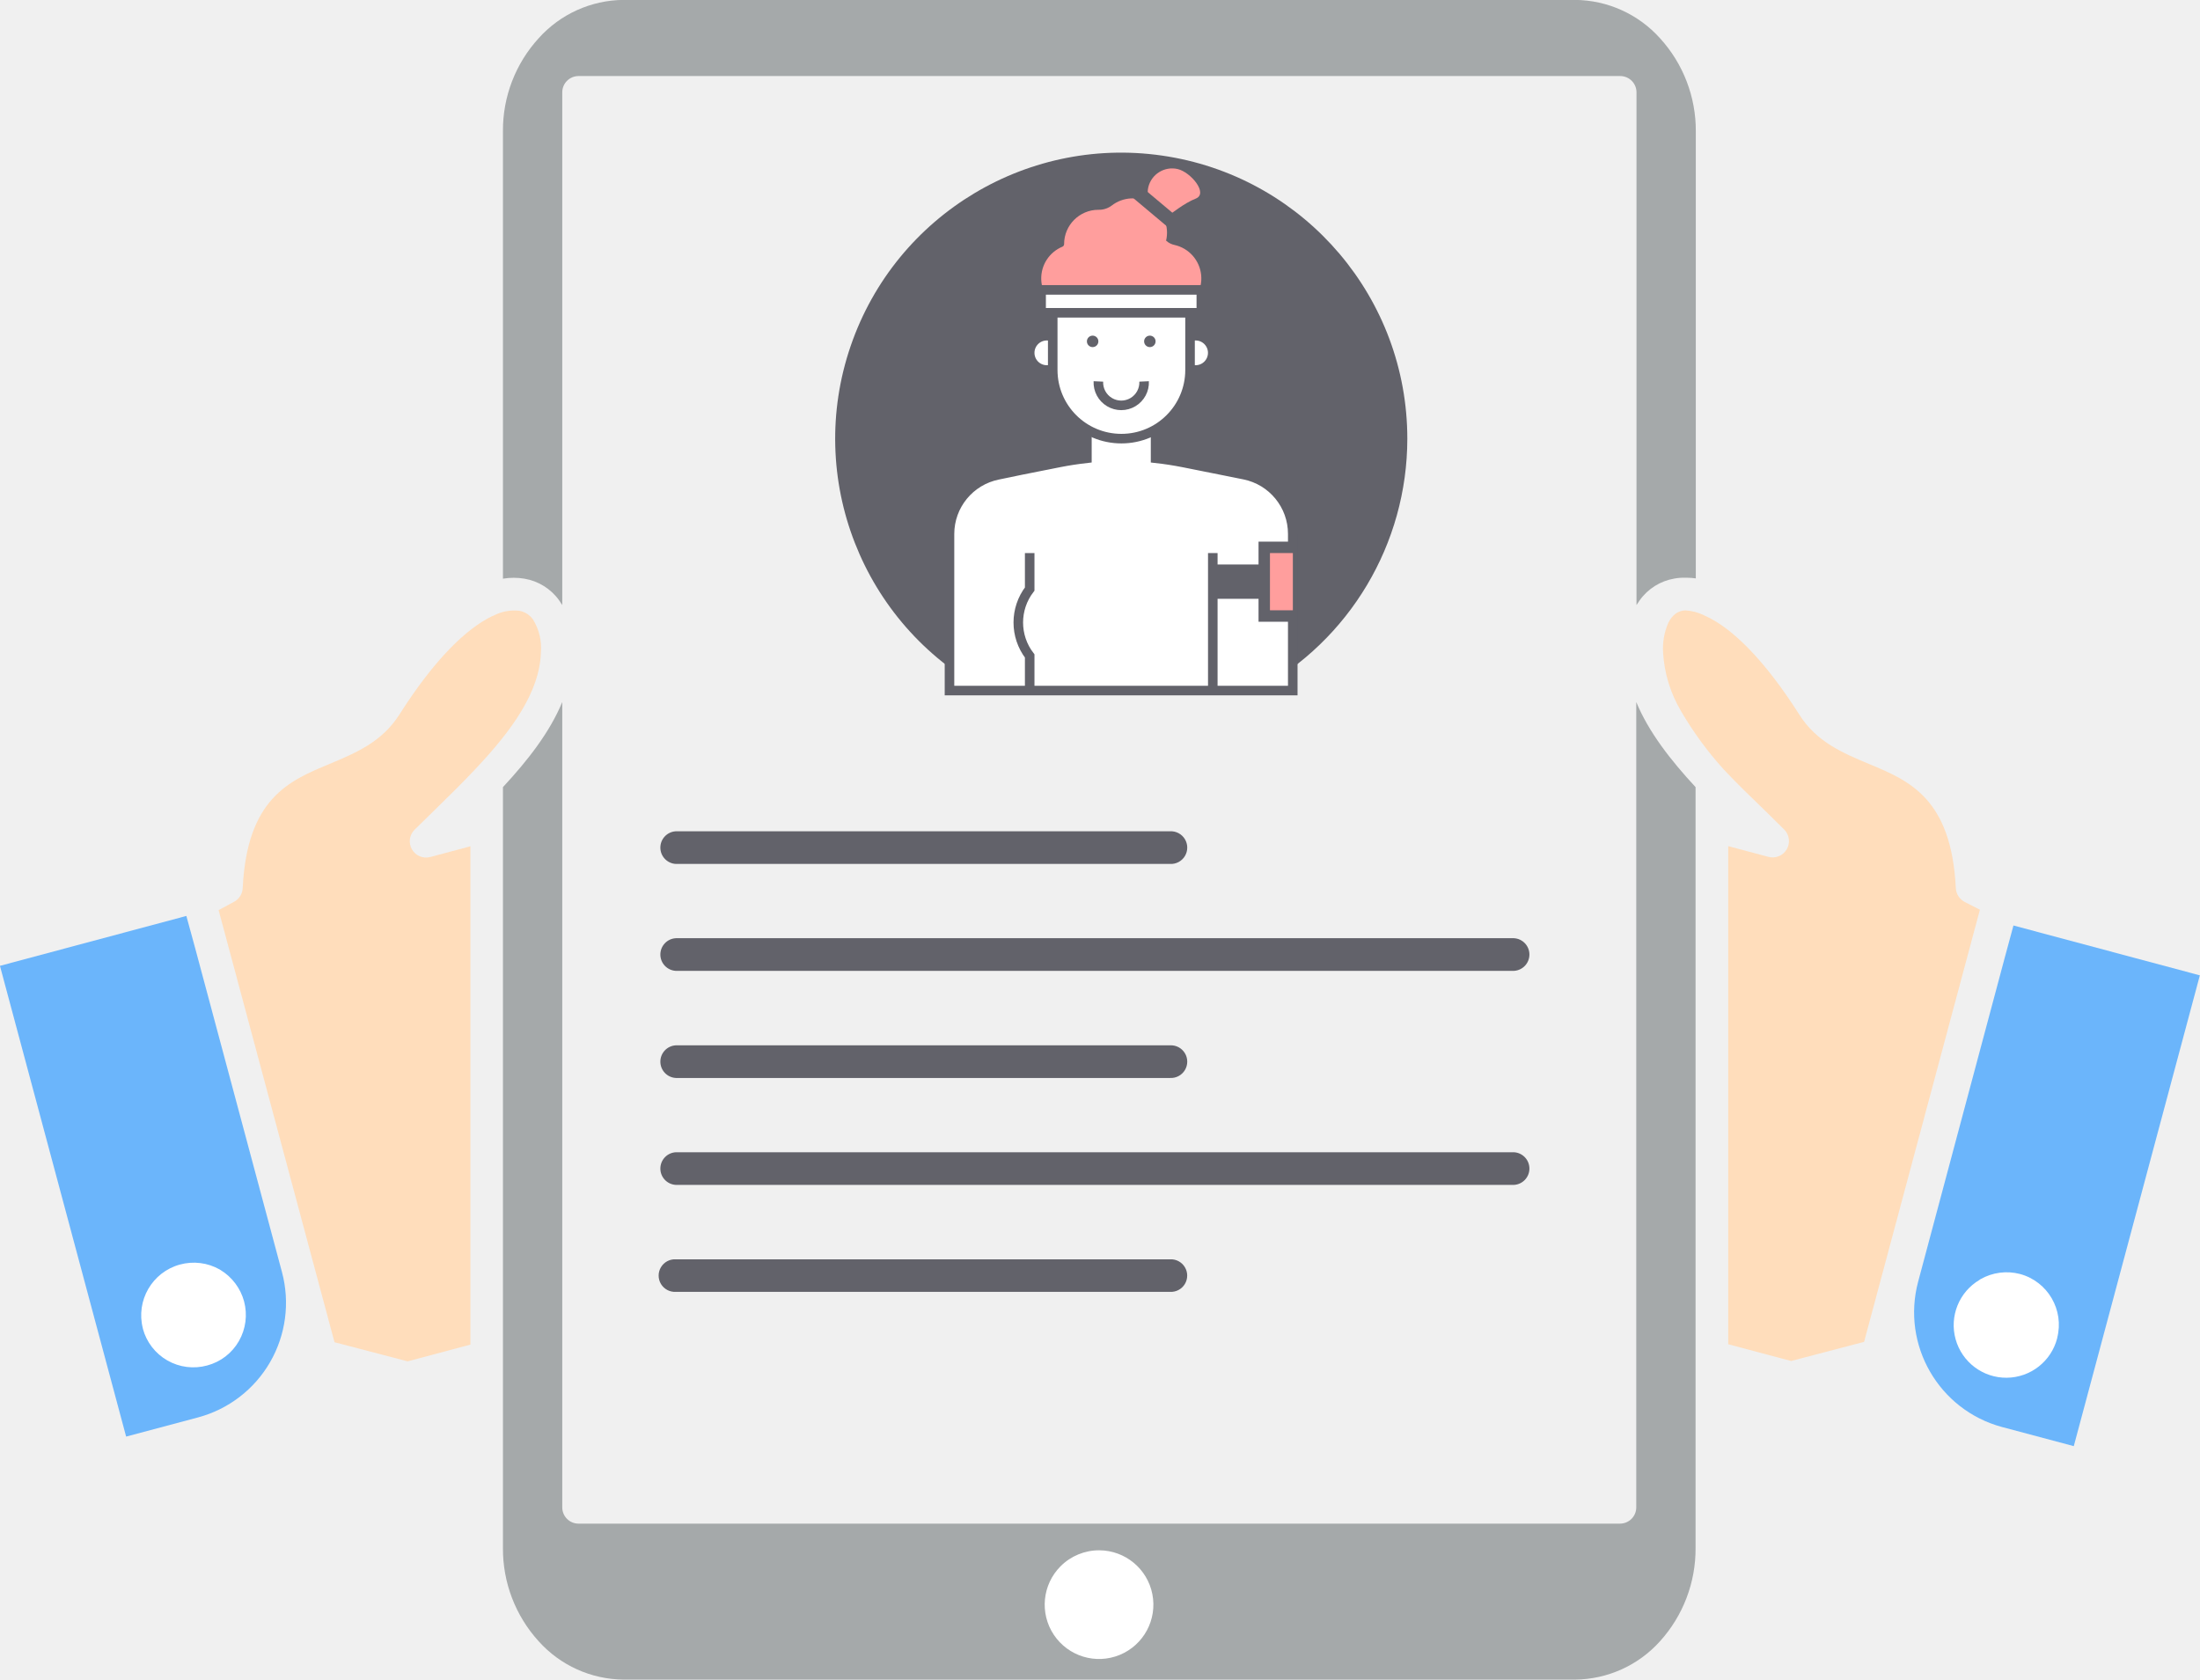
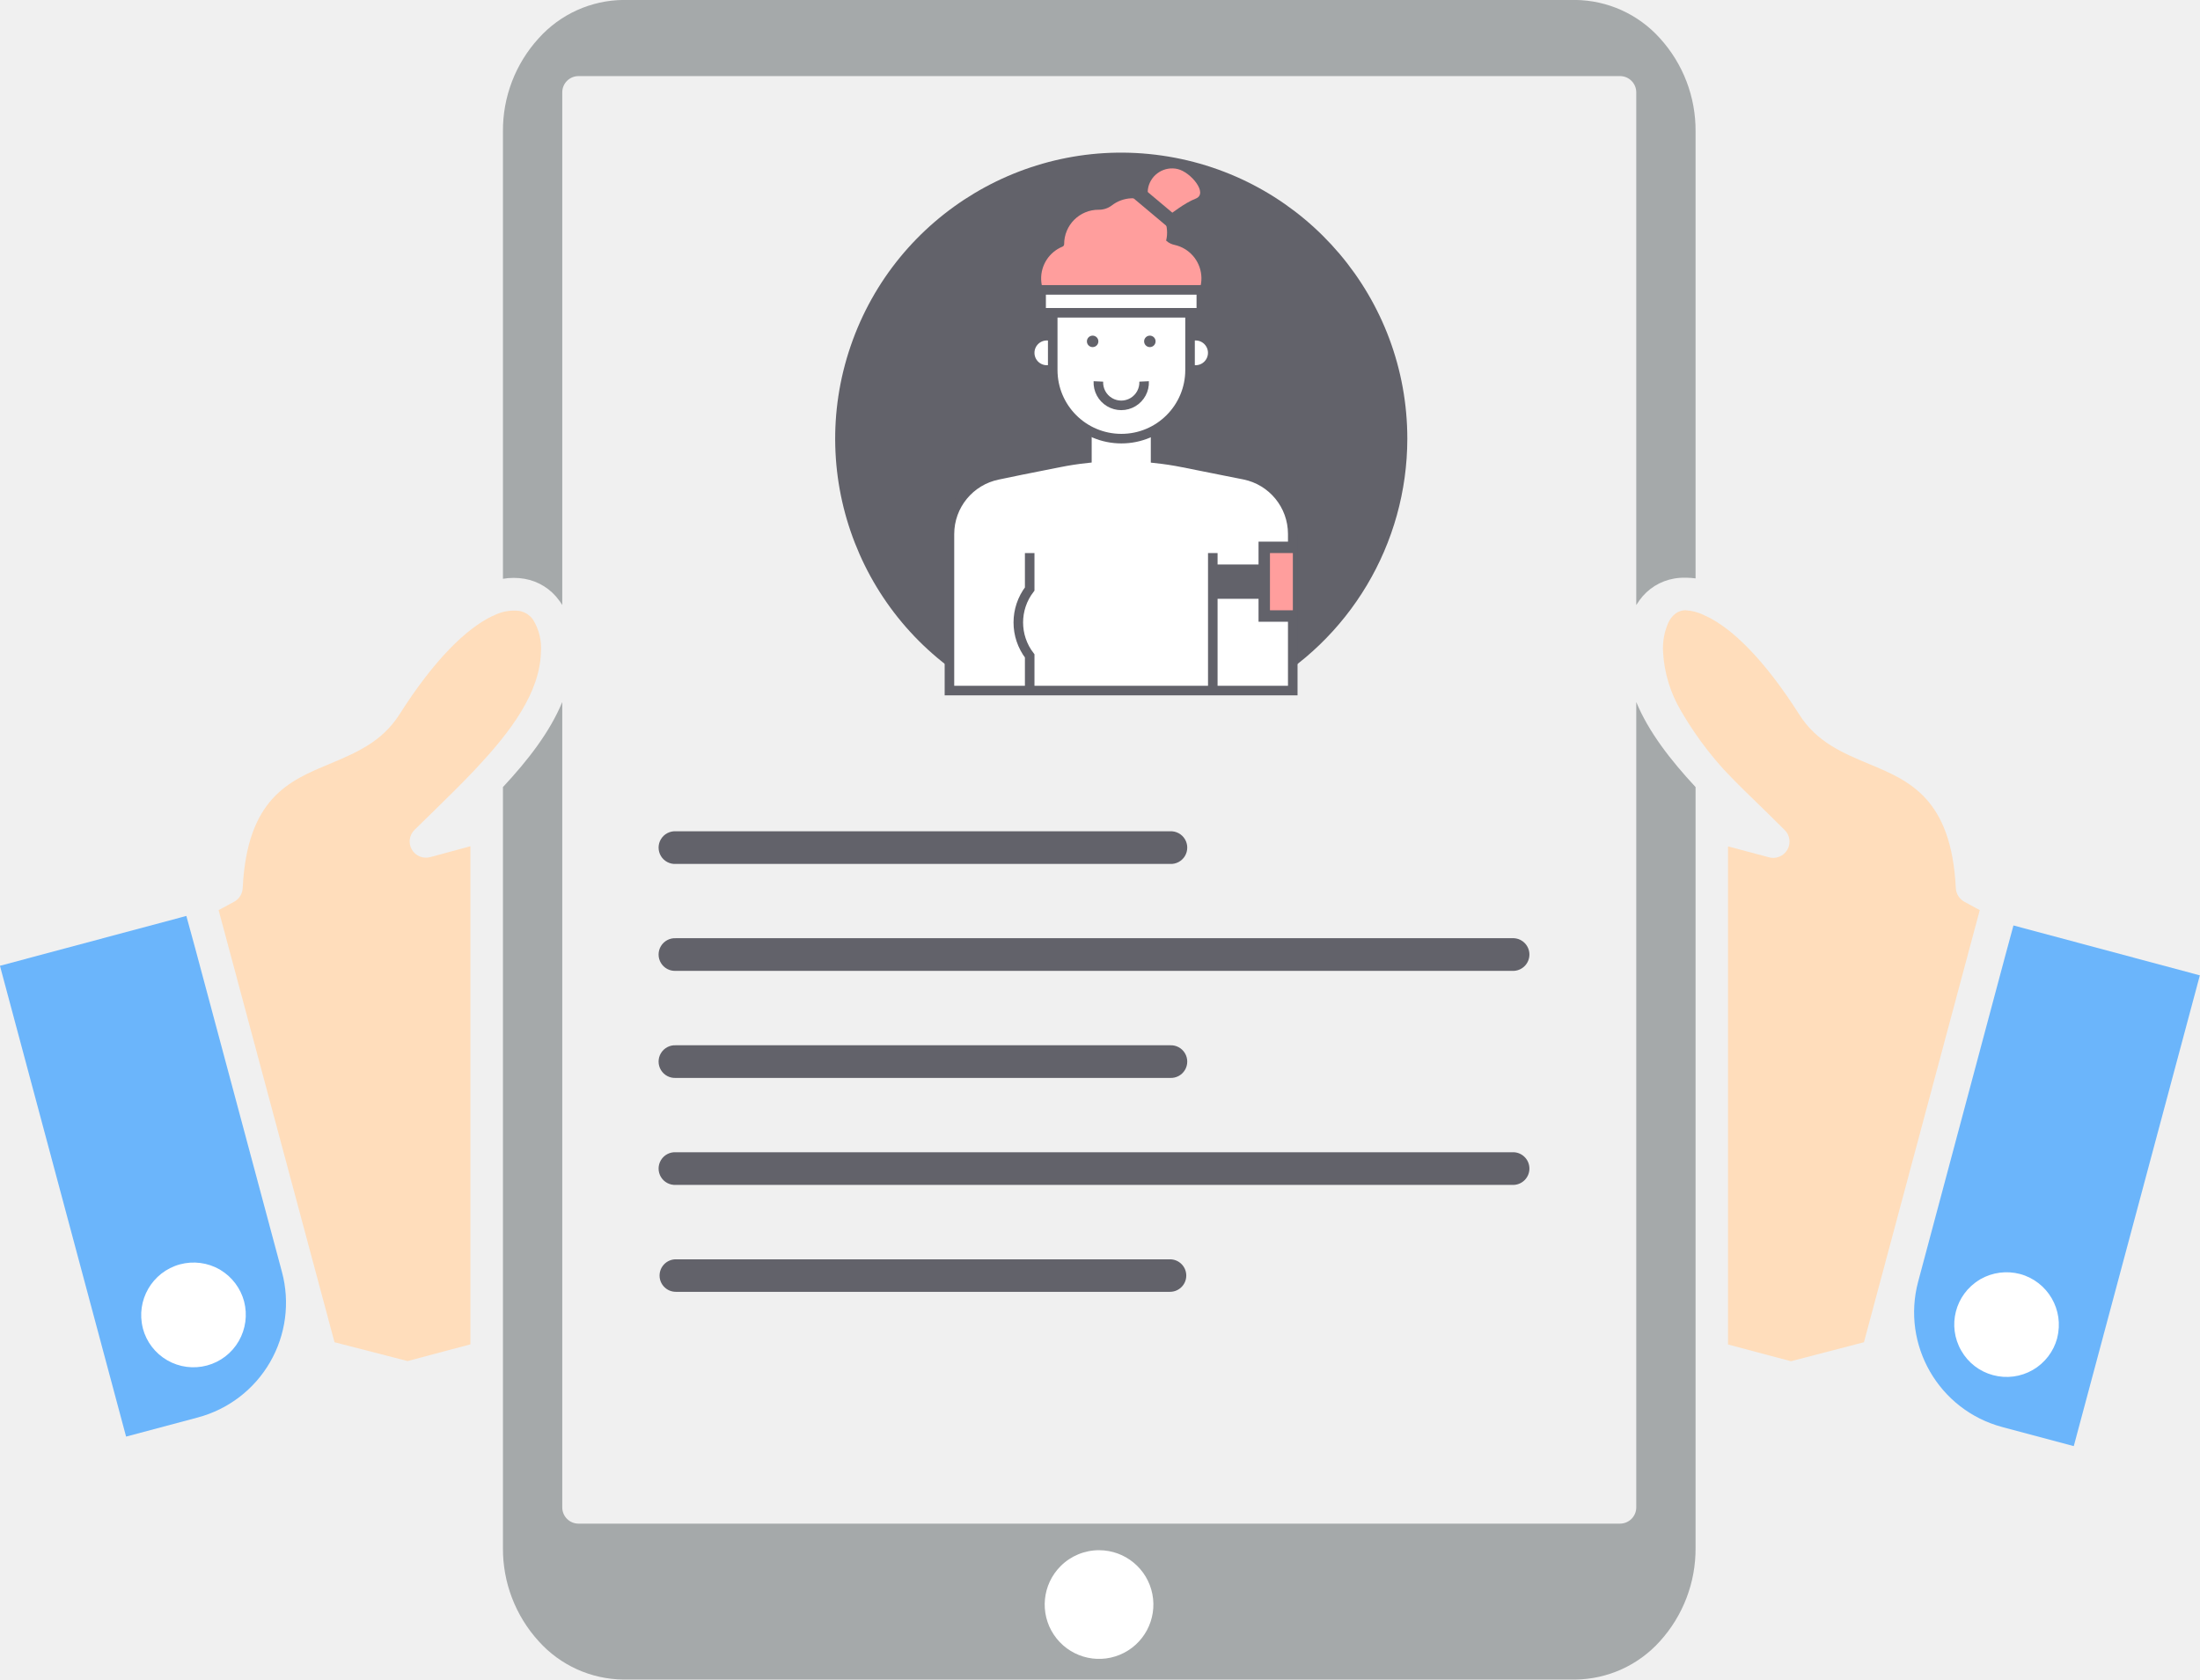
<svg xmlns="http://www.w3.org/2000/svg" viewBox="0 0 460.3 351.36">
  <defs>
    <style>.cls-1,.cls-7{fill:#62626a;}.cls-1,.cls-2,.cls-3,.cls-4,.cls-5,.cls-6{fill-rule:evenodd;}.cls-3{fill:#fdb;}.cls-4{fill:#a5a9aa;}.cls-5{fill:#6bb5fb;}.cls-6,.cls-8{fill:#fff;}.cls-8{stroke:#62626a;stroke-miterlimit:10;stroke-width:2px;}.cls-9{fill:#ff9e9d;}</style>
  </defs>
  <g id="Capa_1" data-name="Capa 1">
-     <path class="cls-1" d="M167.41,247.77a3.42,3.42,0,0,1,0-6.83h103.4a3.42,3.42,0,1,1,0,6.83Z" transform="translate(-26.01 -67.02)" />
-     <path class="cls-1" d="M167.41,270.14a3.42,3.42,0,0,1,0-6.83H342.77a3.42,3.42,0,0,1,0,6.83Z" transform="translate(-26.01 -67.02)" />
-     <path class="cls-1" d="M167.41,292.55a3.42,3.42,0,0,1,0-6.83h103.4a3.42,3.42,0,1,1,0,6.83Z" transform="translate(-26.01 -67.02)" />
-     <path class="cls-1" d="M167.41,314.92a3.42,3.42,0,0,1,0-6.83H342.77a3.42,3.42,0,0,1,0,6.83Z" transform="translate(-26.01 -67.02)" />
-     <path class="cls-1" d="M167.41,337.3a3.41,3.41,0,1,1,0-6.81h103.4a3.41,3.41,0,1,1,0,6.81Z" transform="translate(-26.01 -67.02)" />
-     <path class="cls-2" d="M259.24,399.53A4.5,4.5,0,0,0,256,398.2a4.54,4.54,0,0,0-4.58,4.58,4.48,4.48,0,0,0,1.33,3.22,4.58,4.58,0,0,0,3.25,1.36,4.64,4.64,0,0,0,4.58-4.58A4.6,4.6,0,0,0,259.24,399.53Z" transform="translate(-26.01 -67.02)" />
-     <path class="cls-3" d="M383.08,196a2.7,2.7,0,0,1-.59-.28,10.35,10.35,0,0,0-3.88-1,3.8,3.8,0,0,0-1.95.64,5.07,5.07,0,0,0-1.58,1.94,13.47,13.47,0,0,0-1.11,6.25,27.2,27.2,0,0,0,3.75,12.24A72.61,72.61,0,0,0,386.66,228c2.8,3,5.83,5.89,8.8,8.77l3.86,3.81a3.42,3.42,0,0,1-3.28,5.72l-8.44-2.25q0,52.08,0,104.21l13.16,3.5,15.27-4,24.23-90.41L437,255.68a3.47,3.47,0,0,1-1.78-2.83c-.91-18.79-9.77-22.49-18-25.93-5.63-2.36-11.08-4.61-14.74-10.38C395.07,204.88,388.41,198.52,383.08,196Z" transform="translate(-26.01 -67.02)" />
-     <path class="cls-3" d="M129.54,195.69a2.67,2.67,0,0,1-.58.25c-5.33,2.58-12,8.94-19.4,20.6-3.69,5.77-9.11,8-14.77,10.38-8.27,3.44-17.1,7.14-18,25.93A3.43,3.43,0,0,1,75,255.68l-3.25,1.75L96,347.84l15.3,4,13.13-3.5V244.08L116,246.33a3.41,3.41,0,0,1-3.25-5.72l3.86-3.78c2.91-2.86,5.86-5.72,8.63-8.66.09-.11.2-.22.31-.33,7.38-7.83,13.38-15.94,13.63-24.32a11.31,11.31,0,0,0-1.64-6.88,4.51,4.51,0,0,0-2.91-1.84A9.22,9.22,0,0,0,129.54,195.69Z" transform="translate(-26.01 -67.02)" />
-     <path class="cls-4" d="M143.65,193.61V86.34a3.41,3.41,0,0,1,3.41-3.41H365a3.41,3.41,0,0,1,3.41,3.41V193.61c.23-.33.45-.67.67-1a11.23,11.23,0,0,1,7.27-4.55,11.36,11.36,0,0,1,2.42-.17h.22a12.85,12.85,0,0,1,1.83.14V94.53A28.68,28.68,0,0,0,373.31,75a24.17,24.17,0,0,0-17.72-8H156.44a24.11,24.11,0,0,0-17.71,8,28.56,28.56,0,0,0-7.49,19.51v93.58a13.6,13.6,0,0,1,4.5,0,11.23,11.23,0,0,1,7.27,4.55C143.23,192.94,143.45,193.28,143.65,193.61Z" transform="translate(-26.01 -67.02)" />
-     <path class="cls-4" d="M131.24,350.7v40.17a28.7,28.7,0,0,0,7.49,19.55,24.11,24.11,0,0,0,17.71,8H355.59a24.17,24.17,0,0,0,17.72-8,28.82,28.82,0,0,0,7.46-19.55V231.7c-5.22-5.64-9.8-11.5-12.41-17.8V382.41a3.4,3.4,0,0,1-3.41,3.38H147.06a3.4,3.4,0,0,1-3.41-3.38V213.9c-2.61,6.3-7.17,12.16-12.41,17.8v119Z" transform="translate(-26.01 -67.02)" />
-     <path class="cls-5" d="M66.86,265.45,65,258.65,26,269.09,52.4,367.58l15-4A24.83,24.83,0,0,0,85,333.14Z" transform="translate(-26.01 -67.02)" />
-     <path class="cls-2" d="M437,261.09" transform="translate(-26.01 -67.02)" />
-     <path class="cls-6" d="M70.08,344.21a4.23,4.23,0,0,0-1.39-5.61l-.13-.05a4.14,4.14,0,0,0-3.06-.45l-.11,0a4.19,4.19,0,0,0-2.5,1.94,4.23,4.23,0,0,0-.44,3.05l0,.09a4.19,4.19,0,0,0,1.94,2.5,4.1,4.1,0,0,0,3.14.41A4.21,4.21,0,0,0,70.08,344.21Z" transform="translate(-26.01 -67.02)" />
-     <path class="cls-6" d="M256,391.37a11.37,11.37,0,1,1-8.08,3.33A11.38,11.38,0,0,1,256,391.37Z" transform="translate(-26.01 -67.02)" />
-     <path id="gordomanga" class="cls-6" d="M77.08,339.3A11,11,0,0,1,76,347.59a10.84,10.84,0,0,1-6.64,5.11A10.93,10.93,0,0,1,55.9,345v-.06a11,11,0,0,1,7.74-13.35A11,11,0,0,1,72,332.63l.17.11A11.07,11.07,0,0,1,77.08,339.3Z" transform="translate(-26.01 -67.02)" />
-     <path class="cls-5" d="M427.34,335.16a24.86,24.86,0,0,0,17.56,30.42l15,4,26.38-98.5-39-10.43-1.84,6.8Z" transform="translate(-26.01 -67.02)" />
-     <path id="gordomanga-2" data-name="gordomanga" class="cls-6" d="M440.19,334.77l.17-.11a11.07,11.07,0,0,1,8.32-1.09,11,11,0,0,1,7.75,13.36V347a11,11,0,1,1-16.24-12.21Z" transform="translate(-26.01 -67.02)" />
+     <path class="cls-1" d="M141.41,198.42a3.42,3.42,0,1,1,0-6.83h103.4a3.42,3.42,0,1,1,0,6.83Z" transform="translate(-0.01 -17.67)" />
+     <path class="cls-1" d="M141.41,220.79a3.42,3.42,0,1,1,0-6.83H316.77a3.42,3.42,0,0,1,0,6.83Z" transform="translate(-0.01 -17.67)" />
+     <path class="cls-1" d="M141.41,243.19a3.42,3.42,0,1,1,0-6.83h103.4a3.42,3.42,0,1,1,0,6.83Z" transform="translate(-0.01 -17.67)" />
+     <path class="cls-1" d="M141.41,265.57a3.42,3.42,0,1,1,0-6.83H316.77a3.42,3.42,0,0,1,0,6.83Z" transform="translate(-0.01 -17.67)" />
+     <path class="cls-1" d="M141.41,287.94a3.4,3.4,0,1,1,0-6.8h103.4a3.4,3.4,0,1,1,0,6.8Z" transform="translate(-0.01 -17.67)" />
+     <path class="cls-2" d="M233.24,350.18a4.5,4.5,0,0,0-3.22-1.33,4.54,4.54,0,0,0-4.58,4.58,4.5,4.5,0,0,0,1.33,3.22A4.58,4.58,0,0,0,230,358a4.64,4.64,0,0,0,4.58-4.58A4.58,4.58,0,0,0,233.24,350.18Z" transform="translate(-0.01 -17.67)" />
+     <path class="cls-3" d="M357.08,146.61a2.69,2.69,0,0,1-.59-.27,10.16,10.16,0,0,0-3.88-1,3.7,3.7,0,0,0-1.95.63,5.11,5.11,0,0,0-1.58,1.95,13.32,13.32,0,0,0-1.11,6.24,27.12,27.12,0,0,0,3.75,12.24,72.27,72.27,0,0,0,8.94,12.25c2.8,3,5.83,5.88,8.8,8.77l3.85,3.8A3.41,3.41,0,0,1,370,197l-8.44-2.25q0,52.1,0,104.21l13.16,3.5L390,298.49l24.23-90.41L411,206.33a3.48,3.48,0,0,1-1.78-2.83c-.91-18.8-9.77-22.49-18-25.93-5.64-2.36-11.08-4.61-14.74-10.39C369.07,155.53,362.41,149.17,357.08,146.61Z" transform="translate(-0.01 -17.67)" />
+     <path class="cls-3" d="M103.54,146.34a2.67,2.67,0,0,1-.58.25c-5.33,2.58-12,8.94-19.4,20.59-3.7,5.78-9.11,8-14.77,10.39-8.27,3.44-17.1,7.13-18,25.93A3.45,3.45,0,0,1,49,206.33l-3.25,1.75L70,298.49l15.3,3.94,13.13-3.5V194.72L90,197a3.4,3.4,0,0,1-3.25-5.72l3.86-3.77c2.91-2.86,5.86-5.72,8.63-8.66.09-.11.2-.23.31-.34,7.38-7.82,13.38-15.93,13.63-24.31a11.33,11.33,0,0,0-1.64-6.89,4.5,4.5,0,0,0-2.91-1.83A9.22,9.22,0,0,0,103.54,146.34Z" transform="translate(-0.01 -17.67)" />
+     <path class="cls-4" d="M117.65,144.25V37a3.4,3.4,0,0,1,3.41-3.41H339A3.4,3.4,0,0,1,342.36,37V144.26c.23-.34.45-.67.67-1a11.31,11.31,0,0,1,7.27-4.55,12,12,0,0,1,2.42-.17h.22a14.5,14.5,0,0,1,1.83.14V45.18a28.66,28.66,0,0,0-7.47-19.52,24.16,24.16,0,0,0-17.71-8H130.44a24.12,24.12,0,0,0-17.71,8,28.59,28.59,0,0,0-7.49,19.52v93.58a13.56,13.56,0,0,1,4.49,0,11.31,11.31,0,0,1,7.28,4.55C117.23,143.59,117.45,143.92,117.65,144.25Z" transform="translate(-0.01 -17.67)" />
+     <path class="cls-4" d="M105.24,301.35v40.17a28.69,28.69,0,0,0,7.49,19.54,24.12,24.12,0,0,0,17.71,8H329.59a24.14,24.14,0,0,0,17.71-8,28.77,28.77,0,0,0,7.47-19.54V182.34c-5.22-5.63-9.8-11.49-12.41-17.79v168.5a3.4,3.4,0,0,1-3.41,3.39H121.06a3.4,3.4,0,0,1-3.41-3.39V164.55c-2.61,6.3-7.17,12.16-12.41,17.79v119Z" transform="translate(-0.01 -17.67)" />
+     <path class="cls-5" d="M40.86,216.1,39,209.3,0,219.73l26.39,98.5,15-4A24.84,24.84,0,0,0,59,283.78Z" transform="translate(-0.01 -17.67)" />
+     <path class="cls-2" d="M411,211.73" transform="translate(-0.01 -17.67)" />
+     <path class="cls-6" d="M44.08,294.85a4.22,4.22,0,0,0-1.39-5.6l-.14-.06a4.1,4.1,0,0,0-3-.44l-.11,0a4.19,4.19,0,0,0-2.94,5l0,.08a4.18,4.18,0,0,0,2,2.5,4.08,4.08,0,0,0,3.13.42A4.26,4.26,0,0,0,44.08,294.85Z" transform="translate(-0.01 -17.67)" />
+     <path class="cls-6" d="M230,342a11.37,11.37,0,1,1-8.08,3.33A11.35,11.35,0,0,1,230,342Z" transform="translate(-0.01 -17.67)" />
+     <path id="gordomanga" class="cls-6" d="M51.08,289.94a11.07,11.07,0,0,1-1.11,8.3,10.91,10.91,0,0,1-6.64,5.11A10.94,10.94,0,0,1,29.9,295.6v-.05a11,11,0,0,1,7.74-13.35A11,11,0,0,1,46,283.28l.17.11A11,11,0,0,1,51.08,289.94Z" transform="translate(-0.01 -17.67)" />
+     <path class="cls-5" d="M401.34,285.81a24.85,24.85,0,0,0,17.56,30.41l15,4,26.38-98.49-39-10.44-1.84,6.8Z" transform="translate(-0.01 -17.67)" />
+     <path id="gordomanga-2" data-name="gordomanga" class="cls-6" d="M414.19,285.41l.17-.11a11.06,11.06,0,0,1,8.32-1.08,11,11,0,0,1,7.75,13.35v.06A10.94,10.94,0,0,1,417,305.37a10.86,10.86,0,0,1-6.63-5.1,10.93,10.93,0,0,1,3.83-14.86Z" transform="translate(-0.01 -17.67)" />
  </g>
  <g id="Capa_2" data-name="Capa 2">
    <g id="Layer_2" data-name="Layer 2">
      <g id="Layer_1-2" data-name="Layer 1-2">
-         <path id="Fondo" class="cls-7" d="M320.46,158.79a59.91,59.91,0,0,1-31.4,52.67H232.15a59.85,59.85,0,1,1,88.31-52.67Z" transform="translate(-26.01 -67.02)" />
-         <path class="cls-8" d="M273.49,163.78q-2.87-.57-5.79-.89V154H253.34v8.88c-1.94.22-3.87.51-5.79.89l-8,1.59a13.07,13.07,0,0,0,12.82,10.54h17a13.06,13.06,0,0,0,12.79-10.4Z" transform="translate(-26.01 -67.02)" />
-         <path class="cls-8" d="M286.37,166.34l-4.13-.83-8.66-1.73q-2.88-.57-5.79-.89V151.61H253.42v11.28c-1.94.22-3.87.51-5.79.89l-8,1.59-4.82,1a12.62,12.62,0,0,0-10.14,12.39v32.74h71.82V178.72A12.63,12.63,0,0,0,286.37,166.34Z" transform="translate(-26.01 -67.02)" />
-         <path class="cls-8" d="M241.45,182.73v7.53a11.47,11.47,0,0,0,0,14v7.18" transform="translate(-26.01 -67.02)" />
+         <path id="Fondo" class="cls-7" d="M294.46,109.44a59.94,59.94,0,0,1-31.4,52.67H206.15a59.85,59.85,0,1,1,88.31-52.67Z" transform="translate(-0.01 -17.67)" />
+         <path class="cls-8" d="M247.49,114.43c-1.92-.39-3.85-.68-5.79-.89v-8.89H227.34v8.89q-2.91.31-5.79.89l-8,1.59a13,13,0,0,0,12.82,10.53h17a13,13,0,0,0,12.79-10.39Z" transform="translate(-0.01 -17.67)" />
+         <path class="cls-8" d="M260.37,117l-4.13-.82-8.66-1.73c-1.92-.39-3.85-.68-5.79-.89V102.26H227.42v11.28q-2.91.31-5.79.89l-8,1.59-4.82,1a12.64,12.64,0,0,0-10.15,12.39v32.74h71.83V129.37A12.64,12.64,0,0,0,260.37,117Z" transform="translate(-0.01 -17.67)" />
+         <path class="cls-8" d="M215.45,133.38v7.52a11.48,11.48,0,0,0,0,14v7.18" transform="translate(-0.01 -17.67)" />
        <rect class="cls-7" x="253.74" y="118.1" width="16.76" height="7.18" />
        <rect class="cls-7" x="263.32" y="113.32" width="7.18" height="16.76" />
-         <path class="cls-8" d="M279.76,182.73v28.73" transform="translate(-26.01 -67.02)" />
+         <path class="cls-8" d="M253.76,133.38v28.73" transform="translate(-0.01 -17.67)" />
        <circle class="cls-8" cx="250.15" cy="73.82" r="3.59" />
        <circle class="cls-8" cx="219.03" cy="73.82" r="3.59" />
-         <path class="cls-8" d="M275,130.06v14.37a14.36,14.36,0,0,1-14.36,14.36h0a14.36,14.36,0,0,1-14.37-14.36V130.06" transform="translate(-26.01 -67.02)" />
-         <path class="cls-8" d="M265.39,146.82h0a4.79,4.79,0,1,1-9.57,0" transform="translate(-26.01 -67.02)" />
+         <path class="cls-8" d="M249,80.71V95.08a14.36,14.36,0,0,1-14.37,14.36h0a14.36,14.36,0,0,1-14.36-14.36V80.71" transform="translate(-0.01 -17.67)" />
+         <path class="cls-8" d="M239.39,97.47h0a4.79,4.79,0,1,1-9.57,0" transform="translate(-0.01 -17.67)" />
        <circle class="cls-7" cx="240.58" cy="71.42" r="1.2" />
        <circle class="cls-7" cx="228.61" cy="71.42" r="1.2" />
        <rect class="cls-9" x="265.71" y="115.71" width="4.79" height="11.97" />
-         <path class="cls-9" d="M276.22,108.56c-2.54,1-4.93,3.07-6.16,3.8-2.43,1.45-4.45-3.41-3.8-6.16a5.13,5.13,0,0,1,6.16-3.81C275.18,103.05,278.84,107.49,276.22,108.56Z" transform="translate(-26.01 -67.02)" />
-         <path class="cls-9" d="M270.11,117.47l-.12-.11a7.18,7.18,0,0,0-11.4-7.32,4.43,4.43,0,0,1-2.76.87h0a7.18,7.18,0,0,0-7.18,7.18h0a.58.58,0,0,1-.35.54,7.18,7.18,0,1,0,8.26,11.23,7.18,7.18,0,0,0,5.25-.75,7.11,7.11,0,0,0,3,.93,7.18,7.18,0,1,0,6.94-11.77A3.71,3.71,0,0,1,270.11,117.47Z" transform="translate(-26.01 -67.02)" />
+         <path class="cls-9" d="M250.22,59.21c-2.54,1-4.94,3.07-6.16,3.8-2.43,1.45-4.45-3.41-3.8-6.17a5.12,5.12,0,0,1,6.16-3.8C249.17,53.69,252.84,58.14,250.22,59.21Z" transform="translate(-0.01 -17.67)" />
+         <path class="cls-9" d="M244.11,68.11,244,68a7.18,7.18,0,0,0-11.4-7.33,4.45,4.45,0,0,1-2.75.88h0a7.18,7.18,0,0,0-7.19,7.18h0a.56.56,0,0,1-.35.54,7.19,7.19,0,1,0,8.27,11.23,7.14,7.14,0,0,0,5.25-.76,7.27,7.27,0,0,0,3,.94,7.18,7.18,0,1,0,6.94-11.77A3.72,3.72,0,0,1,244.11,68.11Z" transform="translate(-0.01 -17.67)" />
        <rect class="cls-8" x="217.83" y="60.65" width="33.52" height="4.79" />
-         <rect class="cls-7" x="266.09" y="105.55" width="2.91" height="9.44" transform="translate(-14.92 177.32) rotate(-50)" />
+         <rect class="cls-7" x="240.09" y="56.2" width="2.91" height="9.44" transform="translate(39.61 189.13) rotate(-50)" />
      </g>
    </g>
  </g>
</svg>
